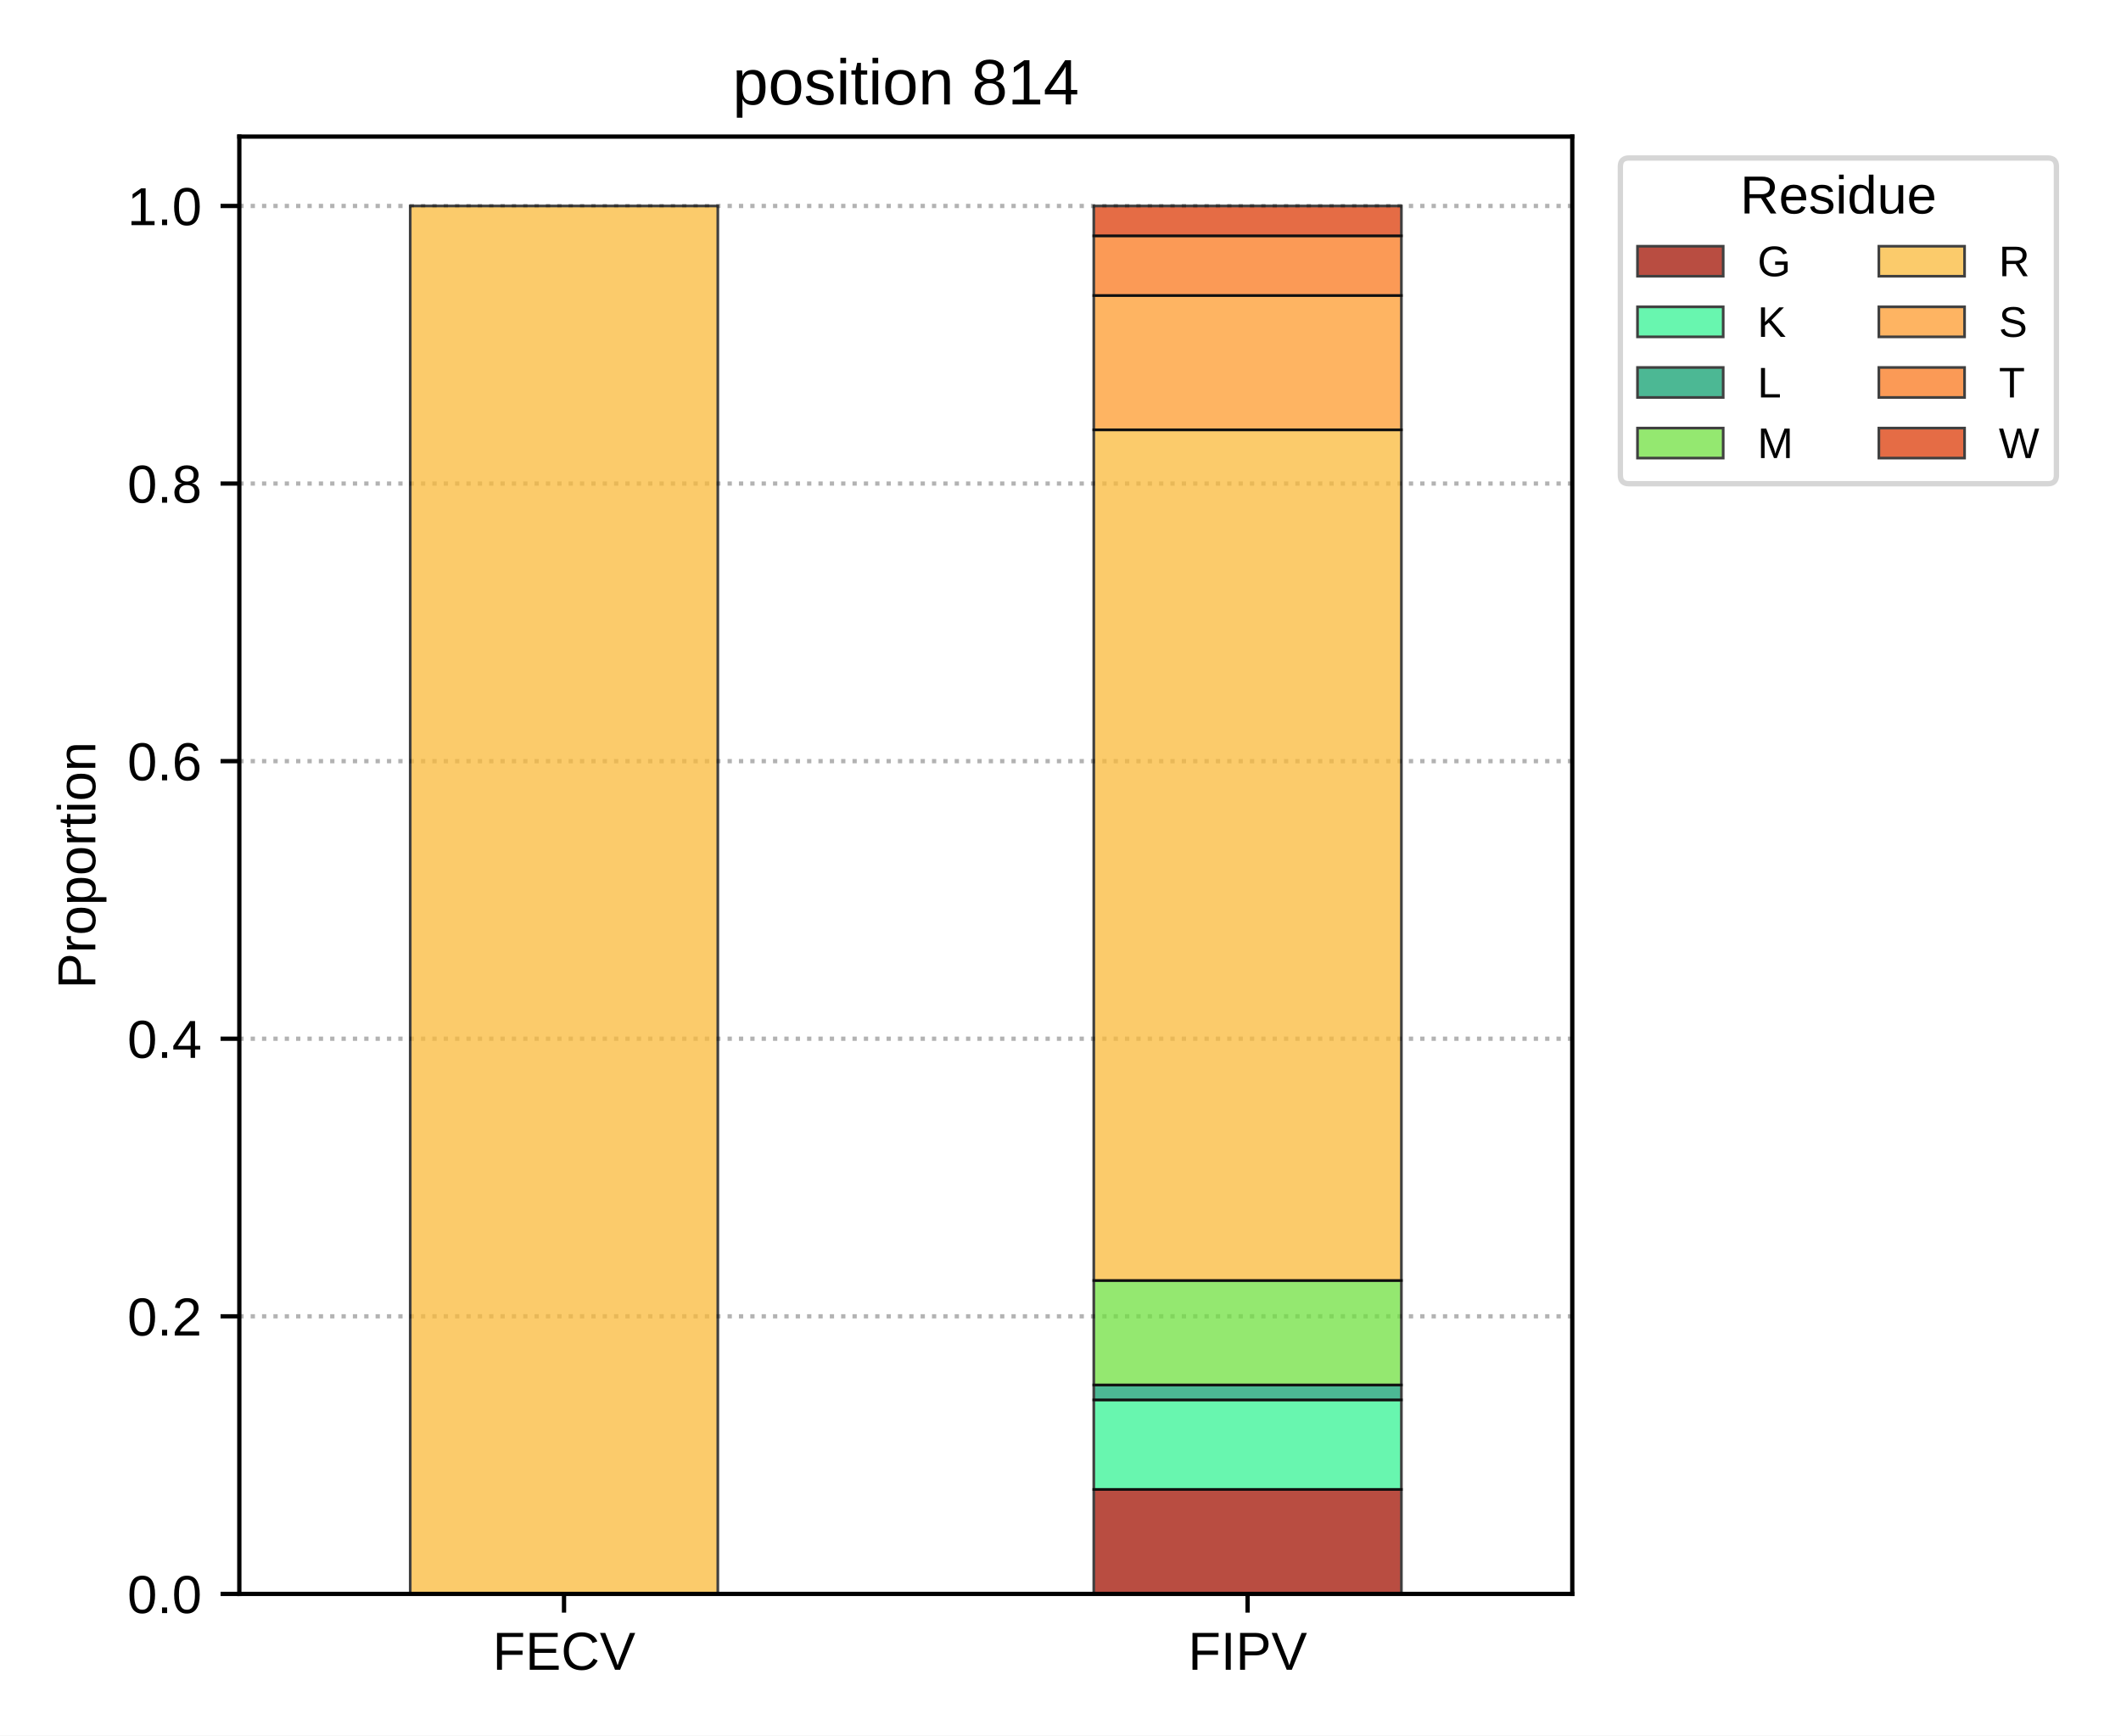
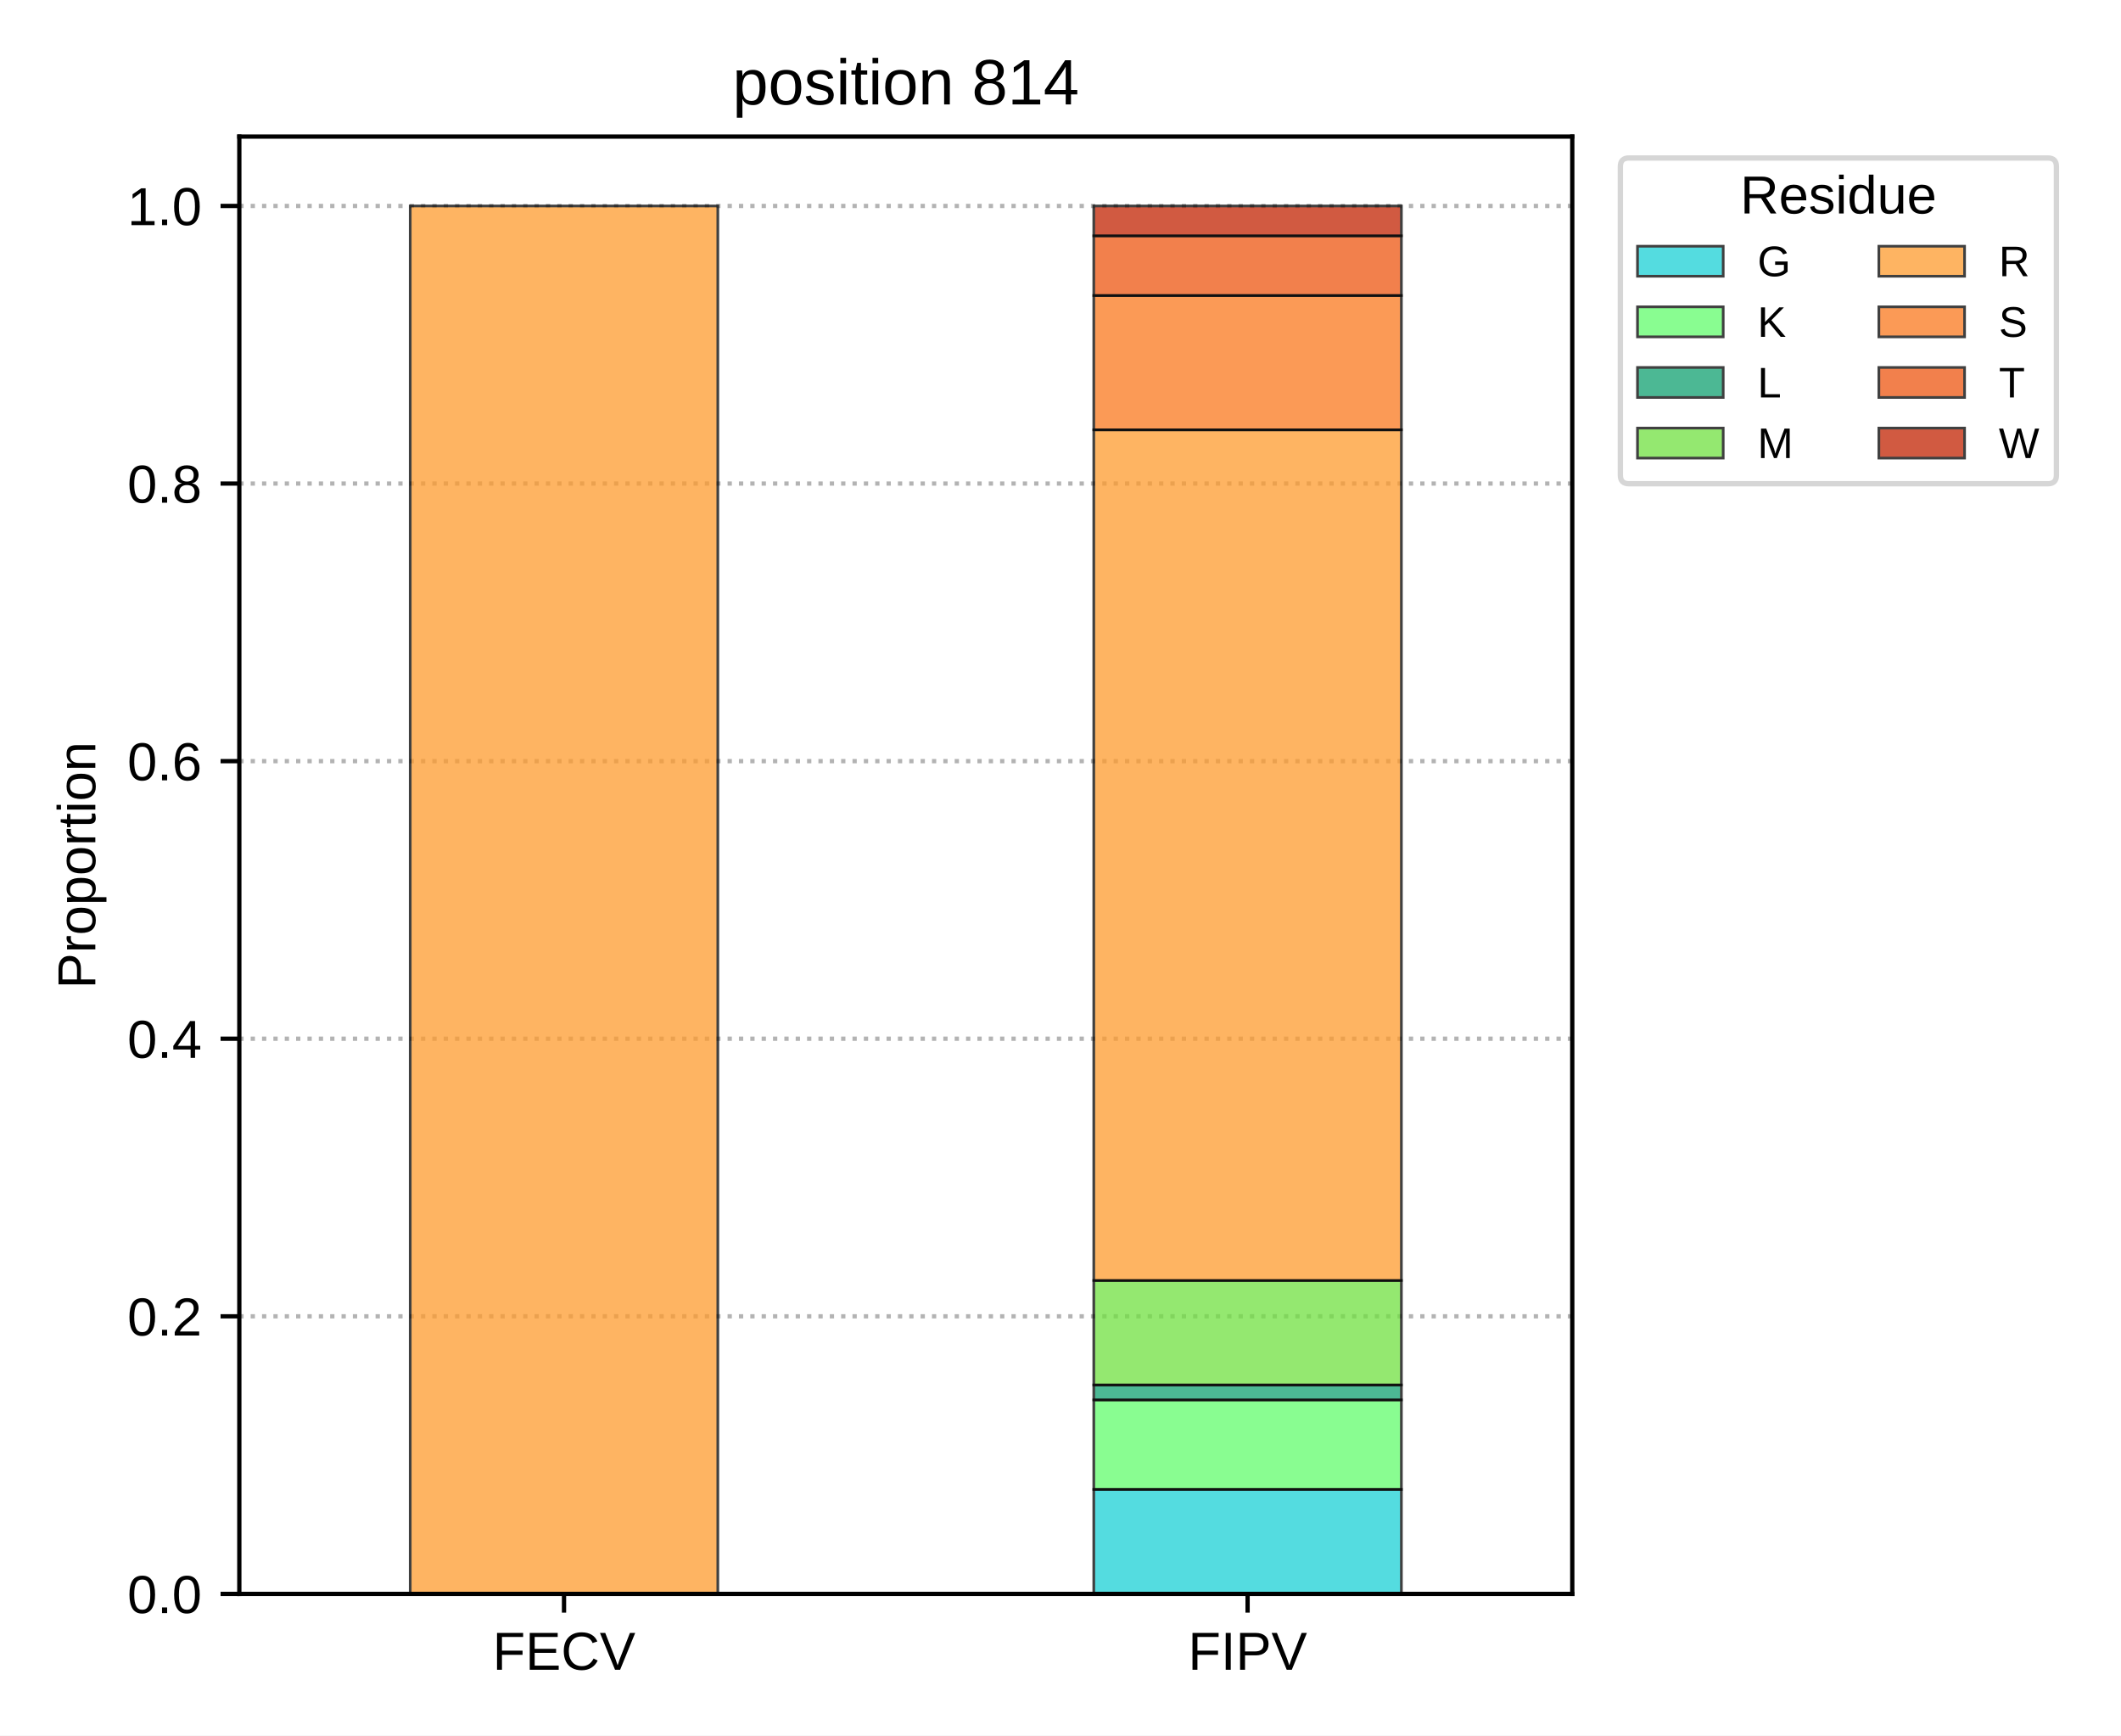
<svg xmlns="http://www.w3.org/2000/svg" xmlns:xlink="http://www.w3.org/1999/xlink" width="396pt" height="324pt" viewBox="0 0 396 324" version="1.1">
  <defs>
    <style type="text/css">*{stroke-linejoin: round; stroke-linecap: butt}</style>
  </defs>
  <g id="figure_1">
    <g id="patch_1">
      <path d="M 0 324  L 396 324  L 396 0  L 0 0  z " style="fill: #ffffff" />
    </g>
    <g id="axes_1">
      <g id="patch_2">
        <path d="M 44.682 297.56  L 293.552 297.56  L 293.552 25.496  L 44.682 25.496  z " style="fill: #ffffff" />
      </g>
      <g id="matplotlib.axis_1">
        <g id="xtick_1">
          <g id="line2d_1">
            <defs>
-               <path id="m835f854862" d="M 0 0  L 0 3.5  " style="stroke: #000000; stroke-width: 0.8" />
+               <path id="me149cc6f14" d="M 0 0  L 0 3.5  " style="stroke: #000000; stroke-width: 0.8" />
            </defs>
            <g>
-               <use xlink:href="#m835f854862" x="105.305" y="297.56" style="stroke: #000000; stroke-width: 0.8" />
+               <use xlink:href="#me149cc6f14" x="105.305" y="297.56" style="stroke: #000000; stroke-width: 0.8" />
            </g>
          </g>
          <g id="text_1">
            <text style="font-size: 10px; font-family: 'Arial', sans-serif; text-anchor: middle" x="105.305" y="311.718" transform="rotate(-0 105.3046 311.7178)">FECV</text>
          </g>
        </g>
        <g id="xtick_2">
          <g id="line2d_2">
            <g>
-               <use xlink:href="#m835f854862" x="232.93" y="297.56" style="stroke: #000000; stroke-width: 0.8" />
+               <use xlink:href="#me149cc6f14" x="232.93" y="297.56" style="stroke: #000000; stroke-width: 0.8" />
            </g>
          </g>
          <g id="text_2">
            <text style="font-size: 10px; font-family: 'Arial', sans-serif; text-anchor: middle" x="232.93" y="311.718" transform="rotate(-0 232.9299 311.7178)">FIPV</text>
          </g>
        </g>
      </g>
      <g id="matplotlib.axis_2">
        <g id="ytick_1">
          <g id="line2d_3">
-             <path d="M 44.682 297.56  L 293.552 297.56  " clip-path="url(#p27e8b8a825)" style="fill: none; stroke-dasharray: 0.8,1.32; stroke-dashoffset: 0; stroke: #808080; stroke-opacity: 0.6; stroke-width: 0.8" />
+             <path d="M 44.682 297.56  L 293.552 297.56  " clip-path="url(#p83cb6d3efb)" style="fill: none; stroke-dasharray: 0.8,1.32; stroke-dashoffset: 0; stroke: #808080; stroke-opacity: 0.6; stroke-width: 0.8" />
          </g>
          <g id="line2d_4">
            <defs>
-               <path id="m3d01c5a049" d="M 0 0  L -3.5 0  " style="stroke: #000000; stroke-width: 0.8" />
+               <path id="mac4c906076" d="M 0 0  L -3.5 0  " style="stroke: #000000; stroke-width: 0.8" />
            </defs>
            <g>
-               <use xlink:href="#m3d01c5a049" x="44.682" y="297.56" style="stroke: #000000; stroke-width: 0.8" />
+               <use xlink:href="#mac4c906076" x="44.682" y="297.56" style="stroke: #000000; stroke-width: 0.8" />
            </g>
          </g>
          <g id="text_3">
            <text style="font-size: 10px; font-family: 'Arial', sans-serif; text-anchor: end" x="37.682" y="301.139" transform="rotate(-0 37.6825 301.1389)">0.0</text>
          </g>
        </g>
        <g id="ytick_2">
          <g id="line2d_5">
-             <path d="M 44.682 245.738  L 293.552 245.738  " clip-path="url(#p27e8b8a825)" style="fill: none; stroke-dasharray: 0.8,1.32; stroke-dashoffset: 0; stroke: #808080; stroke-opacity: 0.6; stroke-width: 0.8" />
+             <path d="M 44.682 245.738  L 293.552 245.738  " clip-path="url(#p83cb6d3efb)" style="fill: none; stroke-dasharray: 0.8,1.32; stroke-dashoffset: 0; stroke: #808080; stroke-opacity: 0.6; stroke-width: 0.8" />
          </g>
          <g id="line2d_6">
            <g>
-               <use xlink:href="#m3d01c5a049" x="44.682" y="245.738" style="stroke: #000000; stroke-width: 0.8" />
+               <use xlink:href="#mac4c906076" x="44.682" y="245.738" style="stroke: #000000; stroke-width: 0.8" />
            </g>
          </g>
          <g id="text_4">
            <text style="font-size: 10px; font-family: 'Arial', sans-serif; text-anchor: end" x="37.682" y="249.317" transform="rotate(-0 37.6825 249.3172)">0.2</text>
          </g>
        </g>
        <g id="ytick_3">
          <g id="line2d_7">
-             <path d="M 44.682 193.917  L 293.552 193.917  " clip-path="url(#p27e8b8a825)" style="fill: none; stroke-dasharray: 0.8,1.32; stroke-dashoffset: 0; stroke: #808080; stroke-opacity: 0.6; stroke-width: 0.8" />
+             <path d="M 44.682 193.917  L 293.552 193.917  " clip-path="url(#p83cb6d3efb)" style="fill: none; stroke-dasharray: 0.8,1.32; stroke-dashoffset: 0; stroke: #808080; stroke-opacity: 0.6; stroke-width: 0.8" />
          </g>
          <g id="line2d_8">
            <g>
-               <use xlink:href="#m3d01c5a049" x="44.682" y="193.917" style="stroke: #000000; stroke-width: 0.8" />
+               <use xlink:href="#mac4c906076" x="44.682" y="193.917" style="stroke: #000000; stroke-width: 0.8" />
            </g>
          </g>
          <g id="text_5">
            <text style="font-size: 10px; font-family: 'Arial', sans-serif; text-anchor: end" x="37.682" y="197.496" transform="rotate(-0 37.6825 197.4956)">0.4</text>
          </g>
        </g>
        <g id="ytick_4">
          <g id="line2d_9">
-             <path d="M 44.682 142.095  L 293.552 142.095  " clip-path="url(#p27e8b8a825)" style="fill: none; stroke-dasharray: 0.8,1.32; stroke-dashoffset: 0; stroke: #808080; stroke-opacity: 0.6; stroke-width: 0.8" />
+             <path d="M 44.682 142.095  L 293.552 142.095  " clip-path="url(#p83cb6d3efb)" style="fill: none; stroke-dasharray: 0.8,1.32; stroke-dashoffset: 0; stroke: #808080; stroke-opacity: 0.6; stroke-width: 0.8" />
          </g>
          <g id="line2d_10">
            <g>
-               <use xlink:href="#m3d01c5a049" x="44.682" y="142.095" style="stroke: #000000; stroke-width: 0.8" />
+               <use xlink:href="#mac4c906076" x="44.682" y="142.095" style="stroke: #000000; stroke-width: 0.8" />
            </g>
          </g>
          <g id="text_6">
            <text style="font-size: 10px; font-family: 'Arial', sans-serif; text-anchor: end" x="37.682" y="145.674" transform="rotate(-0 37.6825 145.6739)">0.6</text>
          </g>
        </g>
        <g id="ytick_5">
          <g id="line2d_11">
-             <path d="M 44.682 90.273  L 293.552 90.273  " clip-path="url(#p27e8b8a825)" style="fill: none; stroke-dasharray: 0.8,1.32; stroke-dashoffset: 0; stroke: #808080; stroke-opacity: 0.6; stroke-width: 0.8" />
+             <path d="M 44.682 90.273  L 293.552 90.273  " clip-path="url(#p83cb6d3efb)" style="fill: none; stroke-dasharray: 0.8,1.32; stroke-dashoffset: 0; stroke: #808080; stroke-opacity: 0.6; stroke-width: 0.8" />
          </g>
          <g id="line2d_12">
            <g>
-               <use xlink:href="#m3d01c5a049" x="44.682" y="90.273" style="stroke: #000000; stroke-width: 0.8" />
+               <use xlink:href="#mac4c906076" x="44.682" y="90.273" style="stroke: #000000; stroke-width: 0.8" />
            </g>
          </g>
          <g id="text_7">
            <text style="font-size: 10px; font-family: 'Arial', sans-serif; text-anchor: end" x="37.682" y="93.852" transform="rotate(-0 37.6825 93.85224)">0.8</text>
          </g>
        </g>
        <g id="ytick_6">
          <g id="line2d_13">
-             <path d="M 44.682 38.452  L 293.552 38.452  " clip-path="url(#p27e8b8a825)" style="fill: none; stroke-dasharray: 0.8,1.32; stroke-dashoffset: 0; stroke: #808080; stroke-opacity: 0.6; stroke-width: 0.8" />
+             <path d="M 44.682 38.452  L 293.552 38.452  " clip-path="url(#p83cb6d3efb)" style="fill: none; stroke-dasharray: 0.8,1.32; stroke-dashoffset: 0; stroke: #808080; stroke-opacity: 0.6; stroke-width: 0.8" />
          </g>
          <g id="line2d_14">
            <g>
-               <use xlink:href="#m3d01c5a049" x="44.682" y="38.452" style="stroke: #000000; stroke-width: 0.8" />
+               <use xlink:href="#mac4c906076" x="44.682" y="38.452" style="stroke: #000000; stroke-width: 0.8" />
            </g>
          </g>
          <g id="text_8">
            <text style="font-size: 10px; font-family: 'Arial', sans-serif; text-anchor: end" x="37.682" y="42.031" transform="rotate(-0 37.6825 42.03057)">1.0</text>
          </g>
        </g>
        <g id="text_9">
          <text style="font-size: 10px; font-family: 'Arial', sans-serif; text-anchor: middle" x="17.795" y="161.528" transform="rotate(-90 17.795 161.5281)">Proportion</text>
        </g>
      </g>
      <g id="patch_3">
-         <path d="M 76.589 297.56  L 134.02 297.56  L 134.02 297.56  L 76.589 297.56  z " clip-path="url(#p27e8b8a825)" style="fill: #a11201; opacity: 0.75; stroke: #000000; stroke-width: 0.5; stroke-linejoin: miter" />
+         <path d="M 76.589 297.56  L 134.02 297.56  L 134.02 297.56  L 76.589 297.56  z " clip-path="url(#p83cb6d3efb)" style="fill: #1bd0d5; opacity: 0.75; stroke: #000000; stroke-width: 0.5; stroke-linejoin: miter" />
      </g>
      <g id="patch_4">
-         <path d="M 204.214 297.56  L 261.646 297.56  L 261.646 278.057  L 204.214 278.057  z " clip-path="url(#p27e8b8a825)" style="fill: #a11201; opacity: 0.75; stroke: #000000; stroke-width: 0.5; stroke-linejoin: miter" />
+         <path d="M 204.214 297.56  L 261.646 297.56  L 261.646 278.057  L 204.214 278.057  z " clip-path="url(#p83cb6d3efb)" style="fill: #1bd0d5; opacity: 0.75; stroke: #000000; stroke-width: 0.5; stroke-linejoin: miter" />
      </g>
      <g id="patch_5">
-         <path d="M 76.589 297.56  L 134.02 297.56  L 134.02 297.56  L 76.589 297.56  z " clip-path="url(#p27e8b8a825)" style="fill: #35f394; opacity: 0.75; stroke: #000000; stroke-width: 0.5; stroke-linejoin: miter" />
+         <path d="M 76.589 297.56  L 134.02 297.56  L 134.02 297.56  L 76.589 297.56  z " clip-path="url(#p83cb6d3efb)" style="fill: #61fc6c; opacity: 0.75; stroke: #000000; stroke-width: 0.5; stroke-linejoin: miter" />
      </g>
      <g id="patch_6">
-         <path d="M 204.214 278.057  L 261.646 278.057  L 261.646 261.341  L 204.214 261.341  z " clip-path="url(#p27e8b8a825)" style="fill: #35f394; opacity: 0.75; stroke: #000000; stroke-width: 0.5; stroke-linejoin: miter" />
+         <path d="M 204.214 278.057  L 261.646 278.057  L 261.646 261.341  L 204.214 261.341  z " clip-path="url(#p83cb6d3efb)" style="fill: #61fc6c; opacity: 0.75; stroke: #000000; stroke-width: 0.5; stroke-linejoin: miter" />
      </g>
      <g id="patch_7">
-         <path d="M 76.589 297.56  L 134.02 297.56  L 134.02 297.56  L 76.589 297.56  z " clip-path="url(#p27e8b8a825)" style="fill: #10a070; opacity: 0.75; stroke: #000000; stroke-width: 0.5; stroke-linejoin: miter" />
+         <path d="M 76.589 297.56  L 134.02 297.56  L 134.02 297.56  L 76.589 297.56  z " clip-path="url(#p83cb6d3efb)" style="fill: #10a070; opacity: 0.75; stroke: #000000; stroke-width: 0.5; stroke-linejoin: miter" />
      </g>
      <g id="patch_8">
-         <path d="M 204.214 261.341  L 261.646 261.341  L 261.646 258.554  L 204.214 258.554  z " clip-path="url(#p27e8b8a825)" style="fill: #10a070; opacity: 0.75; stroke: #000000; stroke-width: 0.5; stroke-linejoin: miter" />
+         <path d="M 204.214 261.341  L 261.646 261.341  L 261.646 258.554  L 204.214 258.554  z " clip-path="url(#p83cb6d3efb)" style="fill: #10a070; opacity: 0.75; stroke: #000000; stroke-width: 0.5; stroke-linejoin: miter" />
      </g>
      <g id="patch_9">
-         <path d="M 76.589 297.56  L 134.02 297.56  L 134.02 297.56  L 76.589 297.56  z " clip-path="url(#p27e8b8a825)" style="fill: #70e040; opacity: 0.75; stroke: #000000; stroke-width: 0.5; stroke-linejoin: miter" />
+         <path d="M 76.589 297.56  L 134.02 297.56  L 134.02 297.56  L 76.589 297.56  z " clip-path="url(#p83cb6d3efb)" style="fill: #70e040; opacity: 0.75; stroke: #000000; stroke-width: 0.5; stroke-linejoin: miter" />
      </g>
      <g id="patch_10">
-         <path d="M 204.214 258.554  L 261.646 258.554  L 261.646 239.052  L 204.214 239.052  z " clip-path="url(#p27e8b8a825)" style="fill: #70e040; opacity: 0.75; stroke: #000000; stroke-width: 0.5; stroke-linejoin: miter" />
+         <path d="M 204.214 258.554  L 261.646 258.554  L 261.646 239.052  L 204.214 239.052  z " clip-path="url(#p83cb6d3efb)" style="fill: #70e040; opacity: 0.75; stroke: #000000; stroke-width: 0.5; stroke-linejoin: miter" />
      </g>
      <g id="patch_11">
-         <path d="M 76.589 297.56  L 134.02 297.56  L 134.02 38.452  L 76.589 38.452  z " clip-path="url(#p27e8b8a825)" style="fill: #faba39; opacity: 0.75; stroke: #000000; stroke-width: 0.5; stroke-linejoin: miter" />
+         <path d="M 76.589 297.56  L 134.02 297.56  L 134.02 38.452  L 76.589 38.452  z " clip-path="url(#p83cb6d3efb)" style="fill: #fe9b2d; opacity: 0.75; stroke: #000000; stroke-width: 0.5; stroke-linejoin: miter" />
      </g>
      <g id="patch_12">
-         <path d="M 204.214 239.052  L 261.646 239.052  L 261.646 80.243  L 204.214 80.243  z " clip-path="url(#p27e8b8a825)" style="fill: #faba39; opacity: 0.75; stroke: #000000; stroke-width: 0.5; stroke-linejoin: miter" />
+         <path d="M 204.214 239.052  L 261.646 239.052  L 261.646 80.243  L 204.214 80.243  z " clip-path="url(#p83cb6d3efb)" style="fill: #fe9b2d; opacity: 0.75; stroke: #000000; stroke-width: 0.5; stroke-linejoin: miter" />
      </g>
      <g id="patch_13">
-         <path d="M 76.589 297.56  L 134.02 297.56  L 134.02 297.56  L 76.589 297.56  z " clip-path="url(#p27e8b8a825)" style="fill: #fe9b2d; opacity: 0.75; stroke: #000000; stroke-width: 0.5; stroke-linejoin: miter" />
+         <path d="M 76.589 297.56  L 134.02 297.56  L 134.02 297.56  L 76.589 297.56  z " clip-path="url(#p83cb6d3efb)" style="fill: #f9781e; opacity: 0.75; stroke: #000000; stroke-width: 0.5; stroke-linejoin: miter" />
      </g>
      <g id="patch_14">
-         <path d="M 204.214 80.243  L 261.646 80.243  L 261.646 55.168  L 204.214 55.168  z " clip-path="url(#p27e8b8a825)" style="fill: #fe9b2d; opacity: 0.75; stroke: #000000; stroke-width: 0.5; stroke-linejoin: miter" />
+         <path d="M 204.214 80.243  L 261.646 80.243  L 261.646 55.168  L 204.214 55.168  z " clip-path="url(#p83cb6d3efb)" style="fill: #f9781e; opacity: 0.75; stroke: #000000; stroke-width: 0.5; stroke-linejoin: miter" />
      </g>
      <g id="patch_15">
-         <path d="M 76.589 297.56  L 134.02 297.56  L 134.02 297.56  L 76.589 297.56  z " clip-path="url(#p27e8b8a825)" style="fill: #f9781e; opacity: 0.75; stroke: #000000; stroke-width: 0.5; stroke-linejoin: miter" />
+         <path d="M 76.589 297.56  L 134.02 297.56  L 134.02 297.56  L 76.589 297.56  z " clip-path="url(#p83cb6d3efb)" style="fill: #ed5510; opacity: 0.75; stroke: #000000; stroke-width: 0.5; stroke-linejoin: miter" />
      </g>
      <g id="patch_16">
-         <path d="M 204.214 55.168  L 261.646 55.168  L 261.646 44.024  L 204.214 44.024  z " clip-path="url(#p27e8b8a825)" style="fill: #f9781e; opacity: 0.75; stroke: #000000; stroke-width: 0.5; stroke-linejoin: miter" />
+         <path d="M 204.214 55.168  L 261.646 55.168  L 261.646 44.024  L 204.214 44.024  z " clip-path="url(#p83cb6d3efb)" style="fill: #ed5510; opacity: 0.75; stroke: #000000; stroke-width: 0.5; stroke-linejoin: miter" />
      </g>
      <g id="patch_17">
-         <path d="M 76.589 297.56  L 134.02 297.56  L 134.02 297.56  L 76.589 297.56  z " clip-path="url(#p27e8b8a825)" style="fill: #dc3b07; opacity: 0.75; stroke: #000000; stroke-width: 0.5; stroke-linejoin: miter" />
+         <path d="M 76.589 297.56  L 134.02 297.56  L 134.02 297.56  L 76.589 297.56  z " clip-path="url(#p83cb6d3efb)" style="fill: #c12302; opacity: 0.75; stroke: #000000; stroke-width: 0.5; stroke-linejoin: miter" />
      </g>
      <g id="patch_18">
-         <path d="M 204.214 44.024  L 261.646 44.024  L 261.646 38.452  L 204.214 38.452  z " clip-path="url(#p27e8b8a825)" style="fill: #dc3b07; opacity: 0.75; stroke: #000000; stroke-width: 0.5; stroke-linejoin: miter" />
+         <path d="M 204.214 44.024  L 261.646 44.024  L 261.646 38.452  L 204.214 38.452  z " clip-path="url(#p83cb6d3efb)" style="fill: #c12302; opacity: 0.75; stroke: #000000; stroke-width: 0.5; stroke-linejoin: miter" />
      </g>
      <g id="patch_19">
        <path d="M 44.682 297.56  L 44.682 25.496  " style="fill: none; stroke: #000000; stroke-width: 0.8; stroke-linejoin: miter; stroke-linecap: square" />
      </g>
      <g id="patch_20">
        <path d="M 293.552 297.56  L 293.552 25.496  " style="fill: none; stroke: #000000; stroke-width: 0.8; stroke-linejoin: miter; stroke-linecap: square" />
      </g>
      <g id="patch_21">
        <path d="M 44.682 297.56  L 293.552 297.56  " style="fill: none; stroke: #000000; stroke-width: 0.8; stroke-linejoin: miter; stroke-linecap: square" />
      </g>
      <g id="patch_22">
        <path d="M 44.682 25.496  L 293.552 25.496  " style="fill: none; stroke: #000000; stroke-width: 0.8; stroke-linejoin: miter; stroke-linecap: square" />
      </g>
      <g id="text_10">
        <text style="font-size: 12px; font-family: 'Arial', sans-serif; text-anchor: middle" x="169.117" y="19.496" transform="rotate(-0 169.1173 19.49625)">position 814</text>
      </g>
      <g id="legend_1">
        <g id="patch_23">
          <path d="M 304.129 90.307  L 382.344 90.307  Q 383.944 90.307 383.944 88.707  L 383.944 31.096  Q 383.944 29.496 382.344 29.496  L 304.129 29.496  Q 302.529 29.496 302.529 31.096  L 302.529 88.707  Q 302.529 90.307 304.129 90.307  z " style="fill: #ffffff; opacity: 0.8; stroke: #cccccc; stroke-linejoin: miter" />
        </g>
        <g id="text_11">
          <text style="font-size: 10px; font-family: 'Arial', sans-serif; text-anchor: start" x="324.893" y="39.854" transform="rotate(-0 324.8931 39.85406)">Residue</text>
        </g>
        <g id="patch_24">
-           <path d="M 305.729 51.568  L 321.729 51.568  L 321.729 45.968  L 305.729 45.968  z " style="fill: #a11201; opacity: 0.75; stroke: #000000; stroke-width: 0.5; stroke-linejoin: miter" />
+           <path d="M 305.729 51.568  L 321.729 51.568  L 321.729 45.968  L 305.729 45.968  z " style="fill: #1bd0d5; opacity: 0.75; stroke: #000000; stroke-width: 0.5; stroke-linejoin: miter" />
        </g>
        <g id="text_12">
          <text style="font-size: 8px; font-family: 'Arial', sans-serif; text-anchor: start" x="328.129" y="51.568" transform="rotate(-0 328.1294 51.56781)">G</text>
        </g>
        <g id="patch_25">
-           <path d="M 305.729 62.884  L 321.729 62.884  L 321.729 57.284  L 305.729 57.284  z " style="fill: #35f394; opacity: 0.75; stroke: #000000; stroke-width: 0.5; stroke-linejoin: miter" />
+           <path d="M 305.729 62.884  L 321.729 62.884  L 321.729 57.284  L 305.729 57.284  z " style="fill: #61fc6c; opacity: 0.75; stroke: #000000; stroke-width: 0.5; stroke-linejoin: miter" />
        </g>
        <g id="text_13">
          <text style="font-size: 8px; font-family: 'Arial', sans-serif; text-anchor: start" x="328.129" y="62.884" transform="rotate(-0 328.1294 62.88406)">K</text>
        </g>
        <g id="patch_26">
          <path d="M 305.729 74.2  L 321.729 74.2  L 321.729 68.6  L 305.729 68.6  z " style="fill: #10a070; opacity: 0.75; stroke: #000000; stroke-width: 0.5; stroke-linejoin: miter" />
        </g>
        <g id="text_14">
          <text style="font-size: 8px; font-family: 'Arial', sans-serif; text-anchor: start" x="328.129" y="74.2" transform="rotate(-0 328.1294 74.20031)">L</text>
        </g>
        <g id="patch_27">
          <path d="M 305.729 85.517  L 321.729 85.517  L 321.729 79.917  L 305.729 79.917  z " style="fill: #70e040; opacity: 0.75; stroke: #000000; stroke-width: 0.5; stroke-linejoin: miter" />
        </g>
        <g id="text_15">
          <text style="font-size: 8px; font-family: 'Arial', sans-serif; text-anchor: start" x="328.129" y="85.517" transform="rotate(-0 328.1294 85.51656)">M</text>
        </g>
        <g id="patch_28">
-           <path d="M 350.793 51.568  L 366.793 51.568  L 366.793 45.968  L 350.793 45.968  z " style="fill: #faba39; opacity: 0.75; stroke: #000000; stroke-width: 0.5; stroke-linejoin: miter" />
+           <path d="M 350.793 51.568  L 366.793 51.568  L 366.793 45.968  L 350.793 45.968  z " style="fill: #fe9b2d; opacity: 0.75; stroke: #000000; stroke-width: 0.5; stroke-linejoin: miter" />
        </g>
        <g id="text_16">
          <text style="font-size: 8px; font-family: 'Arial', sans-serif; text-anchor: start" x="373.193" y="51.568" transform="rotate(-0 373.1931 51.56781)">R</text>
        </g>
        <g id="patch_29">
-           <path d="M 350.793 62.884  L 366.793 62.884  L 366.793 57.284  L 350.793 57.284  z " style="fill: #fe9b2d; opacity: 0.75; stroke: #000000; stroke-width: 0.5; stroke-linejoin: miter" />
+           <path d="M 350.793 62.884  L 366.793 62.884  L 366.793 57.284  L 350.793 57.284  z " style="fill: #f9781e; opacity: 0.75; stroke: #000000; stroke-width: 0.5; stroke-linejoin: miter" />
        </g>
        <g id="text_17">
          <text style="font-size: 8px; font-family: 'Arial', sans-serif; text-anchor: start" x="373.193" y="62.884" transform="rotate(-0 373.1931 62.88406)">S</text>
        </g>
        <g id="patch_30">
-           <path d="M 350.793 74.2  L 366.793 74.2  L 366.793 68.6  L 350.793 68.6  z " style="fill: #f9781e; opacity: 0.75; stroke: #000000; stroke-width: 0.5; stroke-linejoin: miter" />
+           <path d="M 350.793 74.2  L 366.793 74.2  L 366.793 68.6  L 350.793 68.6  z " style="fill: #ed5510; opacity: 0.75; stroke: #000000; stroke-width: 0.5; stroke-linejoin: miter" />
        </g>
        <g id="text_18">
          <text style="font-size: 8px; font-family: 'Arial', sans-serif; text-anchor: start" x="373.193" y="74.2" transform="rotate(-0 373.1931 74.20031)">T</text>
        </g>
        <g id="patch_31">
-           <path d="M 350.793 85.517  L 366.793 85.517  L 366.793 79.917  L 350.793 79.917  z " style="fill: #dc3b07; opacity: 0.75; stroke: #000000; stroke-width: 0.5; stroke-linejoin: miter" />
+           <path d="M 350.793 85.517  L 366.793 85.517  L 366.793 79.917  L 350.793 79.917  z " style="fill: #c12302; opacity: 0.75; stroke: #000000; stroke-width: 0.5; stroke-linejoin: miter" />
        </g>
        <g id="text_19">
          <text style="font-size: 8px; font-family: 'Arial', sans-serif; text-anchor: start" x="373.193" y="85.517" transform="rotate(-0 373.1931 85.51656)">W</text>
        </g>
      </g>
    </g>
  </g>
  <defs>
-     <clipPath id="p27e8b8a825">
+     <clipPath id="p83cb6d3efb">
      <rect x="44.682" y="25.496" width="248.869" height="272.064" />
    </clipPath>
  </defs>
</svg>
